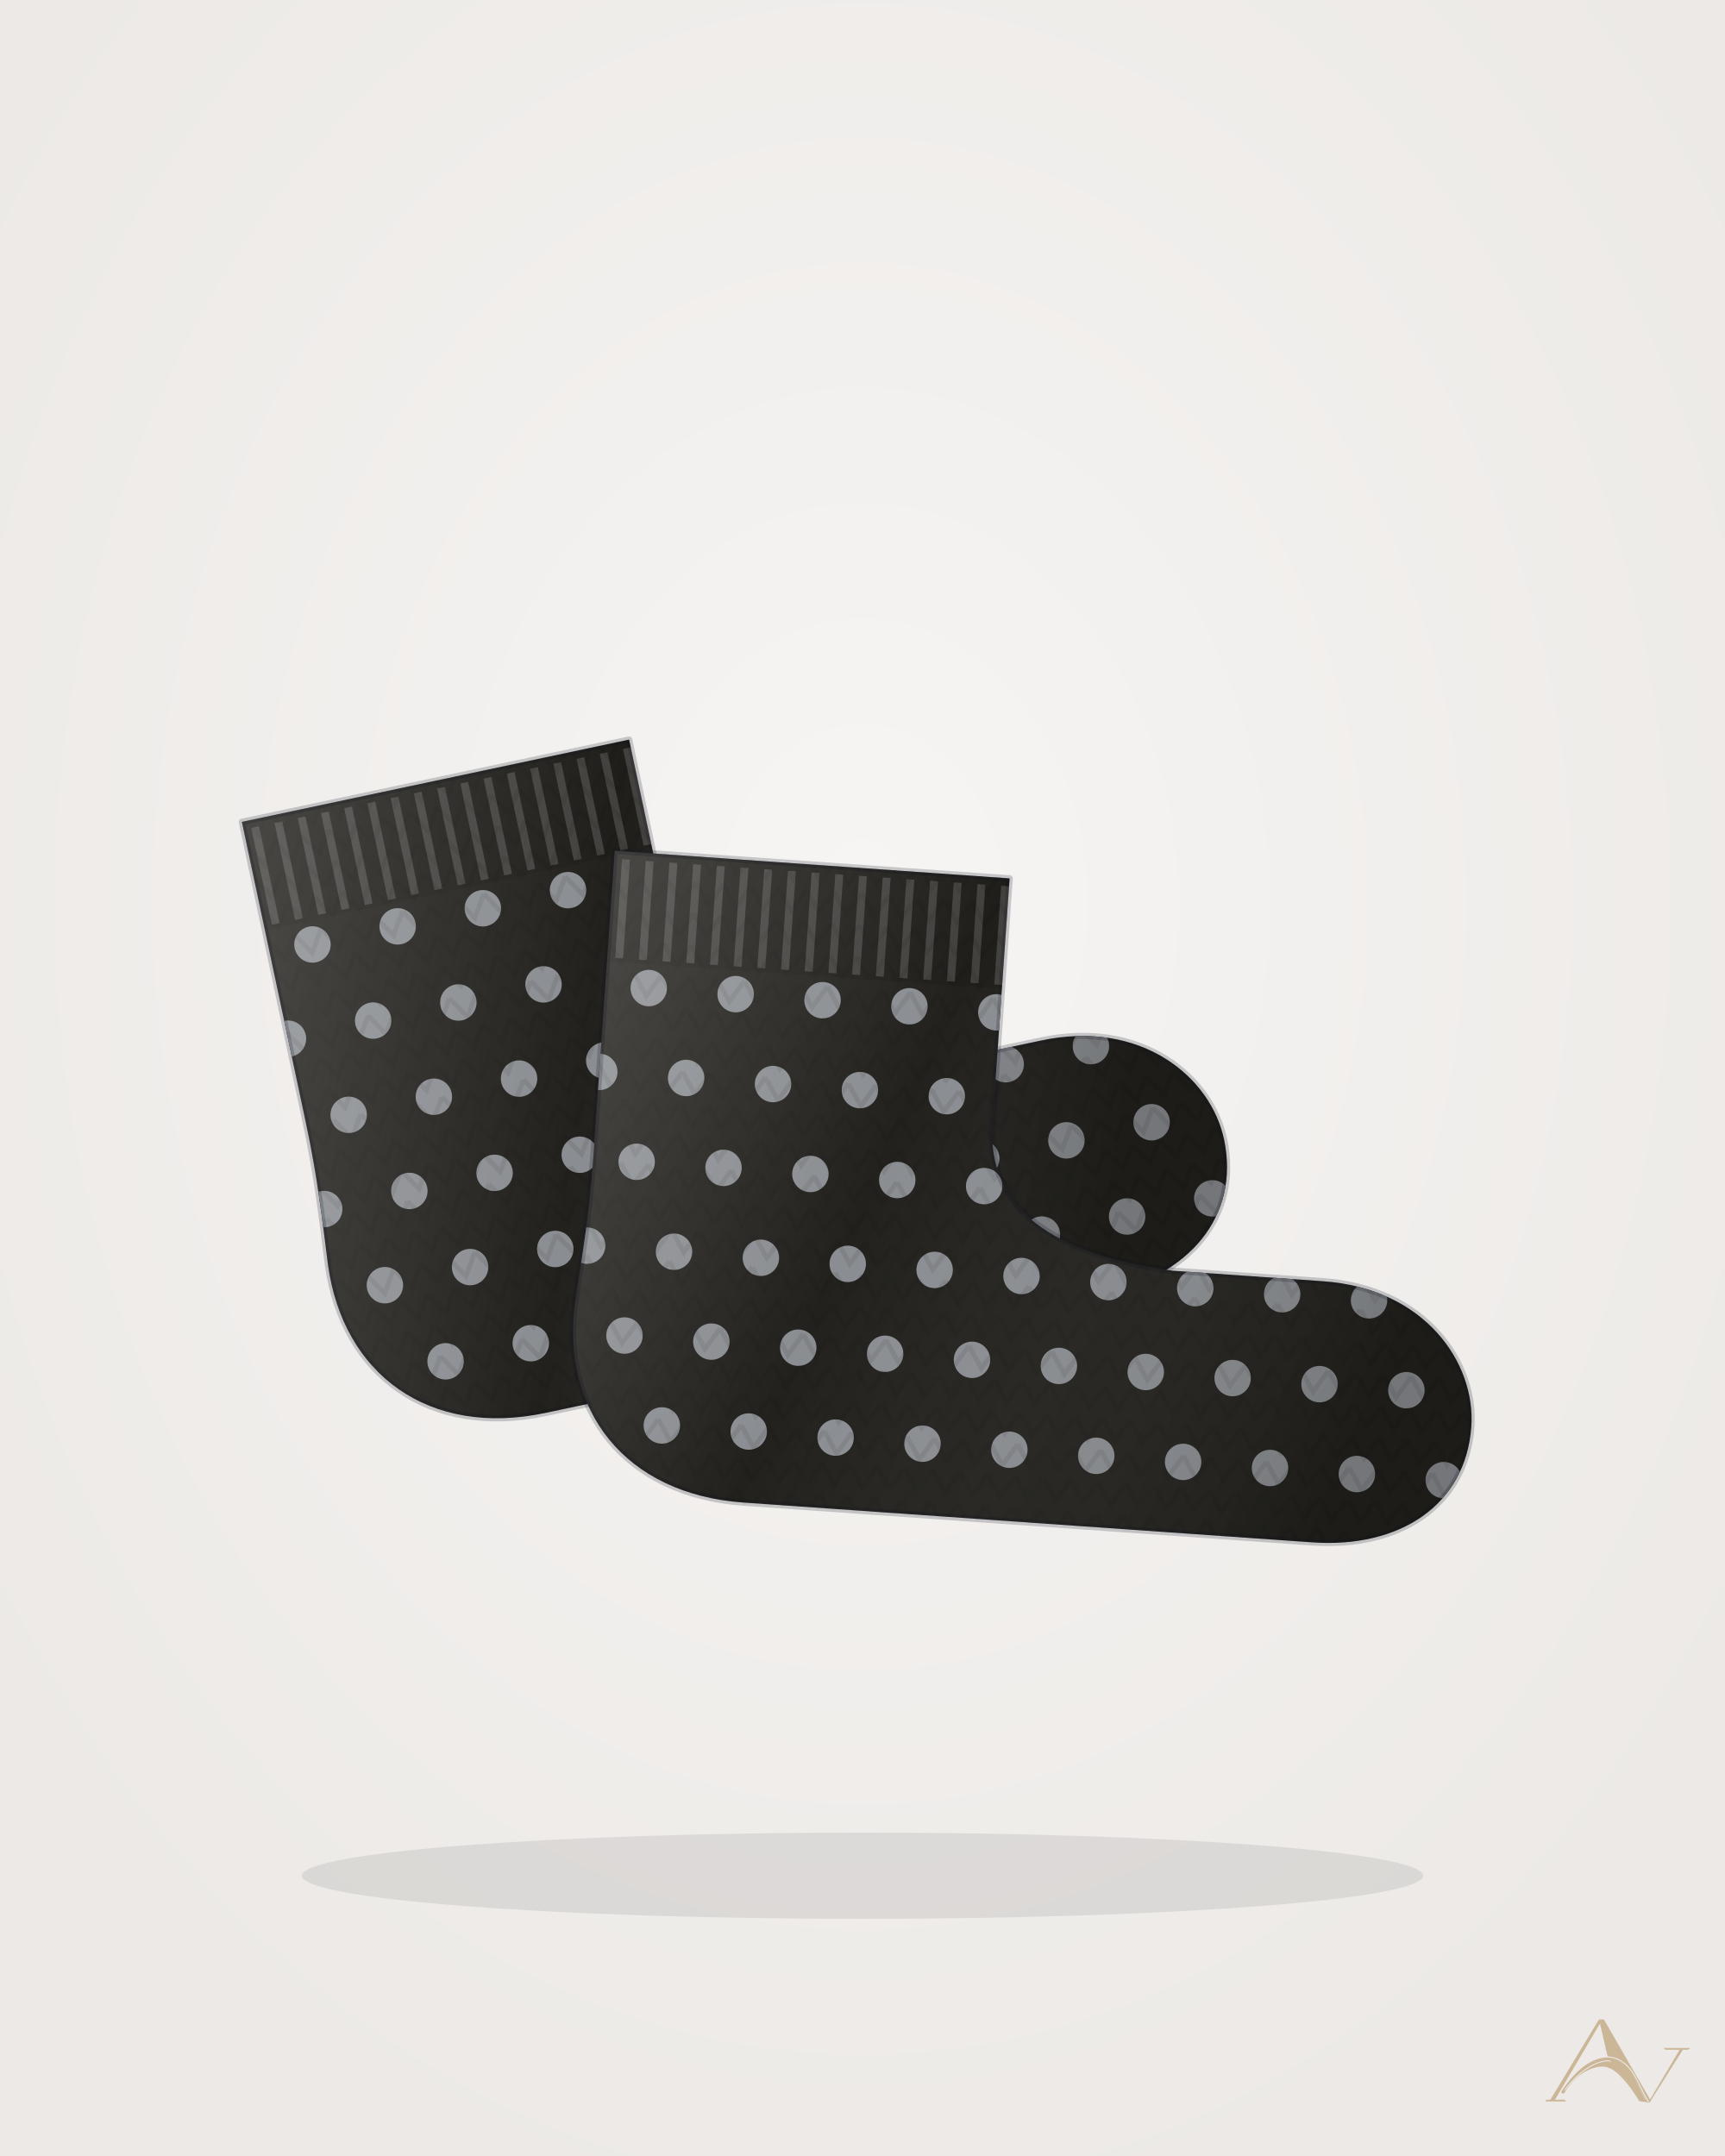
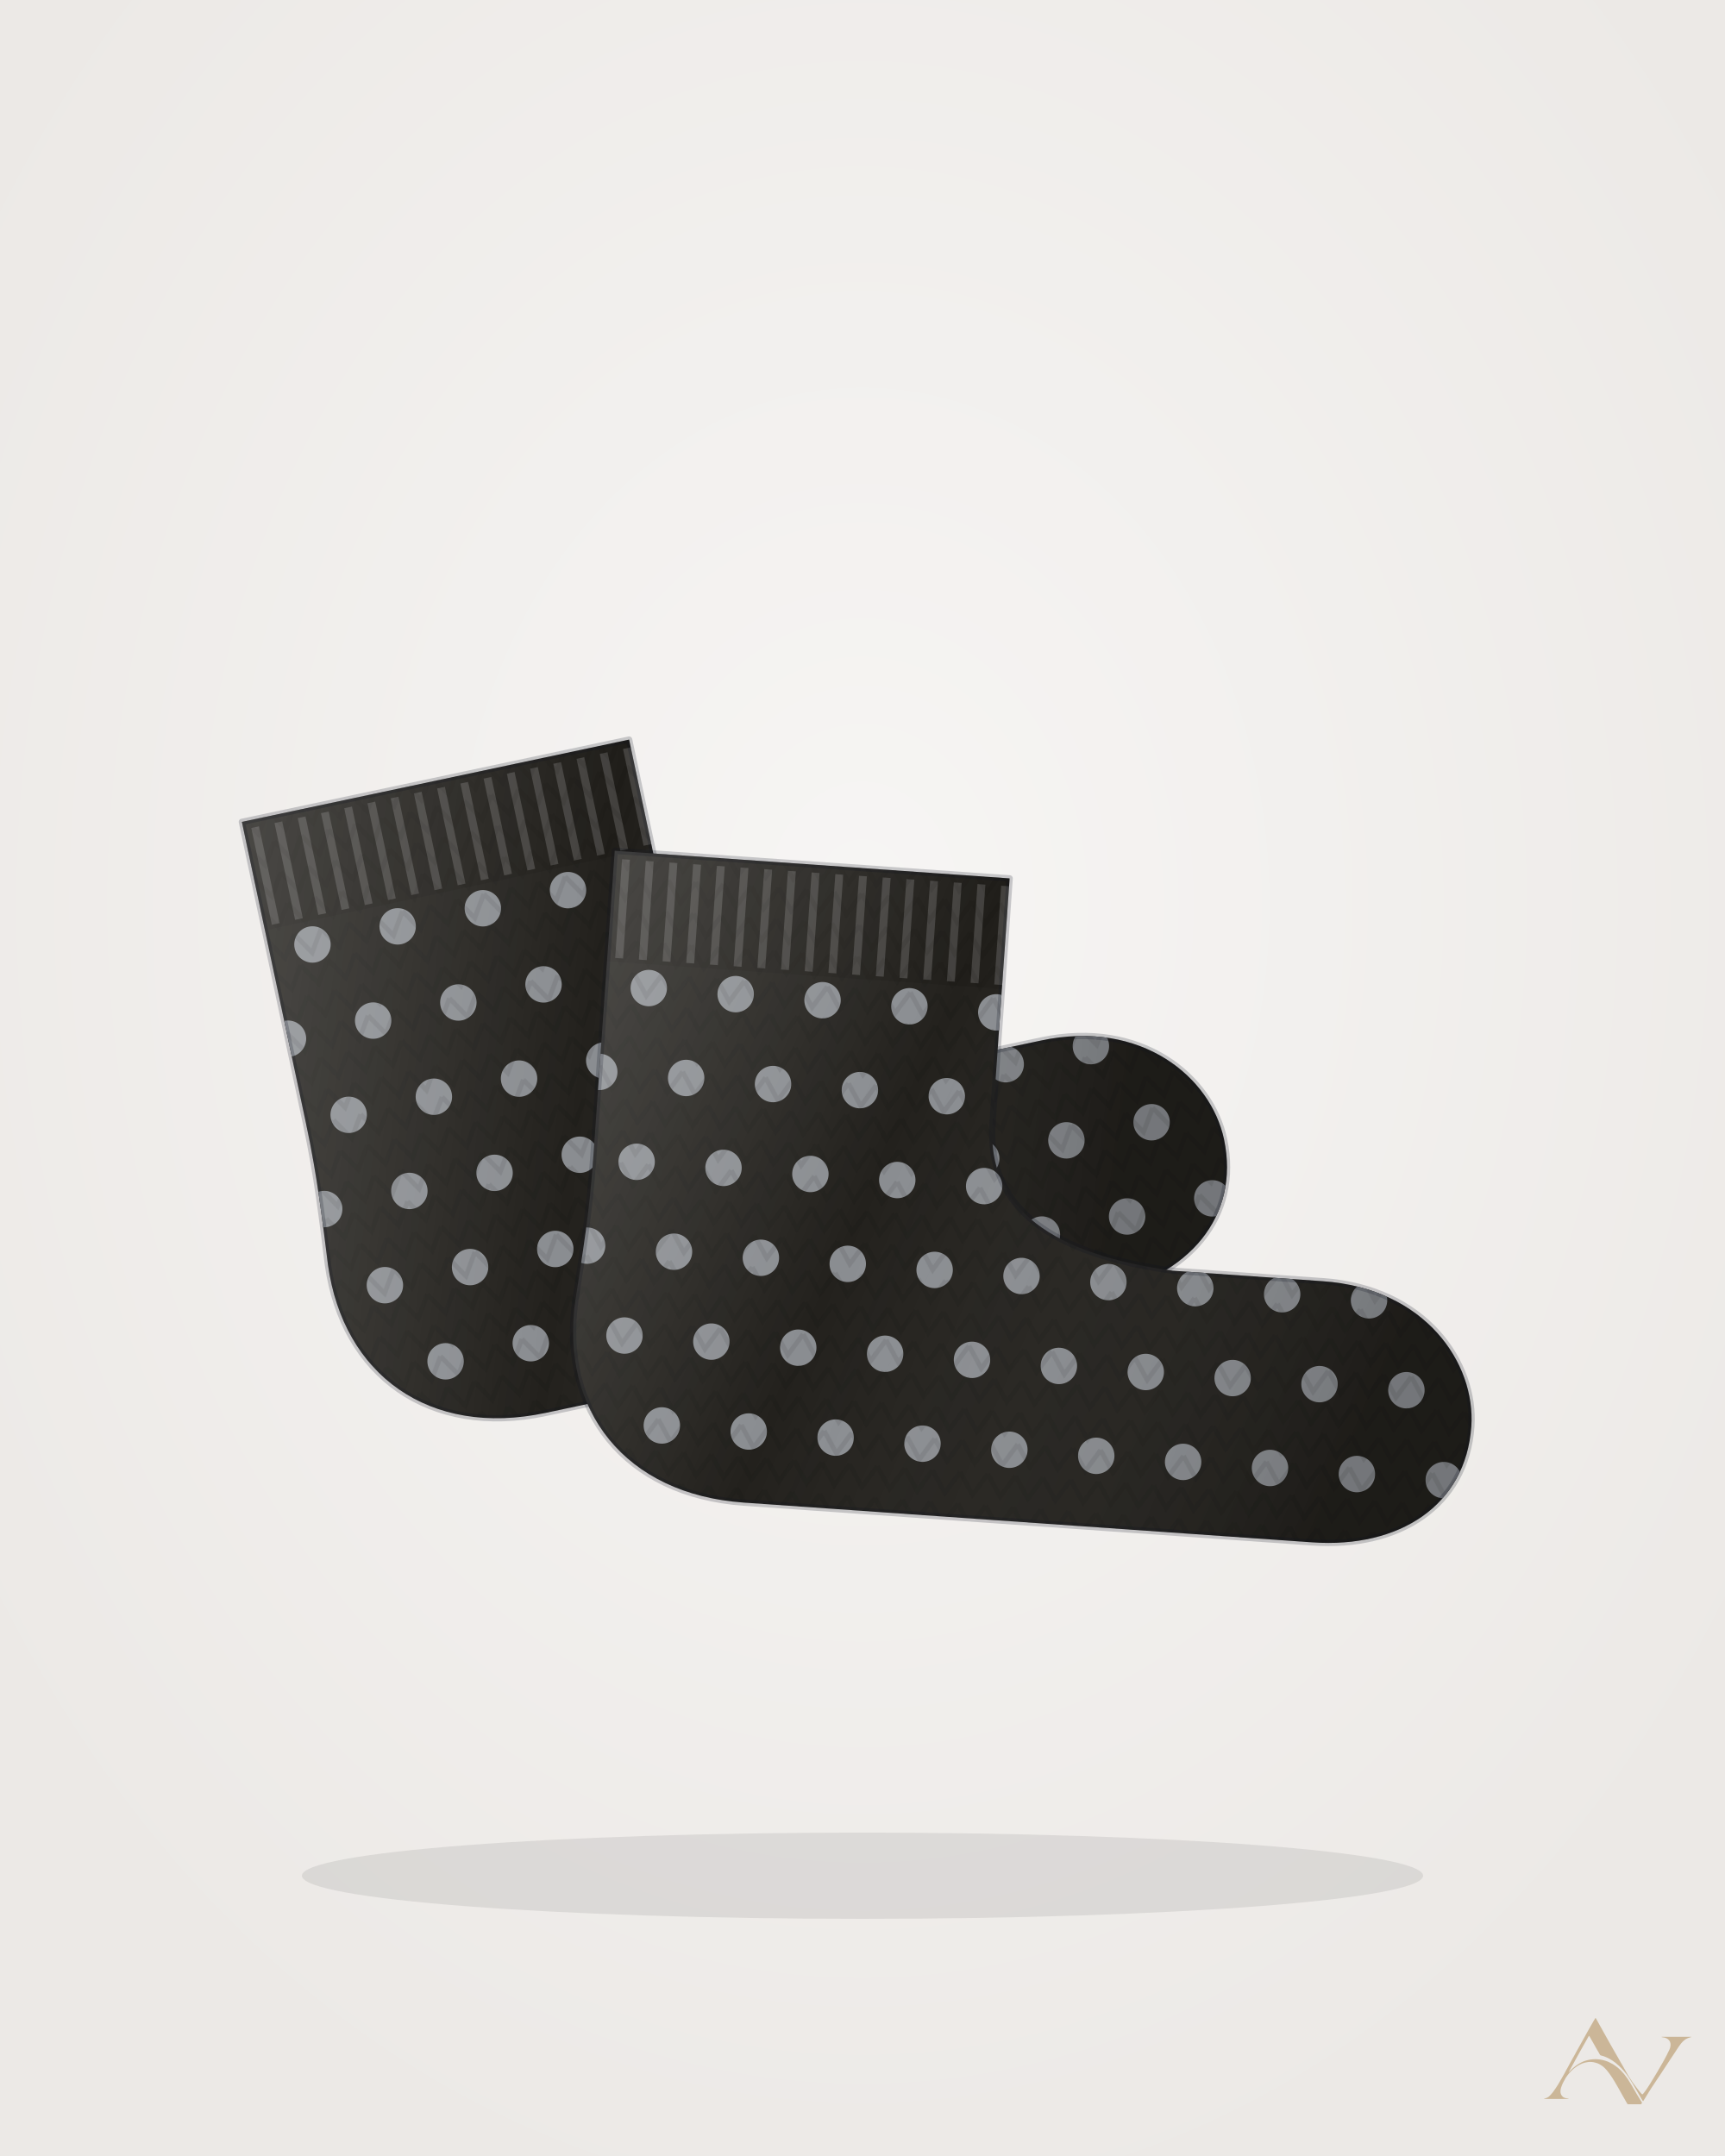
<svg xmlns="http://www.w3.org/2000/svg" viewBox="0 0 800 1000" role="img">
  <defs>
    <radialGradient id="light" cx=".5" cy=".42" r=".62">
      <stop offset="0" stop-color="#fff" stop-opacity=".55" />
      <stop offset="1" stop-color="#fff" stop-opacity="0" />
    </radialGradient>
  </defs>
  <rect width="800" height="1000" fill="#ece9e6" />
  <rect width="800" height="1000" fill="url(#light)" />
  <ellipse cx="400" cy="870" rx="260" ry="20" fill="#000" fill-opacity=".08" />
  <g transform="rotate(-12 330 470) translate(135.4 84.5) scale(1.835938 1.835938)">
    <defs>
      <clipPath id="c-sheer-dot-ankle-b">
        <path d="M0 138H100V200C100 222 118 232 148 234H186C212 234 226 252 226 268C226 288 210 300 188 300H44C14 300 -4 280 -2 252C-1 240 0 230 0 216Z" />
      </clipPath>
      <pattern id="k-sheer-dot-ankle-b" width="7" height="8" patternUnits="userSpaceOnUse">
        <path d="M0 0.5L3.5 6L7 0.5" fill="none" stroke="#000" stroke-opacity=".075" stroke-width="1.2" />
      </pattern>
      <linearGradient id="g-sheer-dot-ankle-b" x1="0" x2="1" y1="0" y2="0.25">
        <stop offset="0" stop-color="#fff" stop-opacity=".2" />
        <stop offset=".42" stop-color="#fff" stop-opacity="0" />
        <stop offset="1" stop-color="#000" stop-opacity=".16" />
      </linearGradient>
    </defs>
    <path d="M0 138H100V200C100 222 118 232 148 234H186C212 234 226 252 226 268C226 288 210 300 188 300H44C14 300 -4 280 -2 252C-1 240 0 230 0 216Z" fill="#23211d" />
    <g clip-path="url(#c-sheer-dot-ankle-b)">
      <circle cx="11" cy="172" r="4.6" fill="#8a8d91" />
      <circle cx="33" cy="172" r="4.6" fill="#8a8d91" />
      <circle cx="55" cy="172" r="4.6" fill="#8a8d91" />
      <circle cx="77" cy="172" r="4.6" fill="#8a8d91" />
      <circle cx="99" cy="172" r="4.6" fill="#8a8d91" />
      <circle cx="121" cy="172" r="4.6" fill="#8a8d91" />
      <circle cx="143" cy="172" r="4.6" fill="#8a8d91" />
      <circle cx="165" cy="172" r="4.6" fill="#8a8d91" />
      <circle cx="187" cy="172" r="4.6" fill="#8a8d91" />
      <circle cx="209" cy="172" r="4.6" fill="#8a8d91" />
      <circle cx="231" cy="172" r="4.6" fill="#8a8d91" />
      <circle cx="0" cy="194" r="4.6" fill="#8a8d91" />
      <circle cx="22" cy="194" r="4.6" fill="#8a8d91" />
      <circle cx="44" cy="194" r="4.6" fill="#8a8d91" />
      <circle cx="66" cy="194" r="4.6" fill="#8a8d91" />
      <circle cx="88" cy="194" r="4.6" fill="#8a8d91" />
      <circle cx="110" cy="194" r="4.6" fill="#8a8d91" />
      <circle cx="132" cy="194" r="4.6" fill="#8a8d91" />
      <circle cx="154" cy="194" r="4.6" fill="#8a8d91" />
      <circle cx="176" cy="194" r="4.6" fill="#8a8d91" />
      <circle cx="198" cy="194" r="4.6" fill="#8a8d91" />
      <circle cx="220" cy="194" r="4.6" fill="#8a8d91" />
      <circle cx="11" cy="216" r="4.6" fill="#8a8d91" />
      <circle cx="33" cy="216" r="4.6" fill="#8a8d91" />
      <circle cx="55" cy="216" r="4.6" fill="#8a8d91" />
      <circle cx="77" cy="216" r="4.6" fill="#8a8d91" />
      <circle cx="99" cy="216" r="4.6" fill="#8a8d91" />
      <circle cx="121" cy="216" r="4.6" fill="#8a8d91" />
      <circle cx="143" cy="216" r="4.6" fill="#8a8d91" />
      <circle cx="165" cy="216" r="4.6" fill="#8a8d91" />
      <circle cx="187" cy="216" r="4.6" fill="#8a8d91" />
      <circle cx="209" cy="216" r="4.6" fill="#8a8d91" />
      <circle cx="231" cy="216" r="4.6" fill="#8a8d91" />
      <circle cx="0" cy="238" r="4.6" fill="#8a8d91" />
      <circle cx="22" cy="238" r="4.6" fill="#8a8d91" />
      <circle cx="44" cy="238" r="4.6" fill="#8a8d91" />
      <circle cx="66" cy="238" r="4.6" fill="#8a8d91" />
      <circle cx="88" cy="238" r="4.6" fill="#8a8d91" />
      <circle cx="110" cy="238" r="4.6" fill="#8a8d91" />
      <circle cx="132" cy="238" r="4.6" fill="#8a8d91" />
      <circle cx="154" cy="238" r="4.6" fill="#8a8d91" />
      <circle cx="176" cy="238" r="4.6" fill="#8a8d91" />
      <circle cx="198" cy="238" r="4.6" fill="#8a8d91" />
      <circle cx="220" cy="238" r="4.6" fill="#8a8d91" />
      <circle cx="11" cy="260" r="4.6" fill="#8a8d91" />
      <circle cx="33" cy="260" r="4.6" fill="#8a8d91" />
      <circle cx="55" cy="260" r="4.6" fill="#8a8d91" />
      <circle cx="77" cy="260" r="4.6" fill="#8a8d91" />
      <circle cx="99" cy="260" r="4.6" fill="#8a8d91" />
      <circle cx="121" cy="260" r="4.6" fill="#8a8d91" />
      <circle cx="143" cy="260" r="4.6" fill="#8a8d91" />
      <circle cx="165" cy="260" r="4.6" fill="#8a8d91" />
      <circle cx="187" cy="260" r="4.6" fill="#8a8d91" />
      <circle cx="209" cy="260" r="4.6" fill="#8a8d91" />
      <circle cx="231" cy="260" r="4.6" fill="#8a8d91" />
      <circle cx="0" cy="282" r="4.6" fill="#8a8d91" />
      <circle cx="22" cy="282" r="4.6" fill="#8a8d91" />
      <circle cx="44" cy="282" r="4.6" fill="#8a8d91" />
      <circle cx="66" cy="282" r="4.6" fill="#8a8d91" />
      <circle cx="88" cy="282" r="4.6" fill="#8a8d91" />
      <circle cx="110" cy="282" r="4.6" fill="#8a8d91" />
      <circle cx="132" cy="282" r="4.6" fill="#8a8d91" />
      <circle cx="154" cy="282" r="4.6" fill="#8a8d91" />
      <circle cx="176" cy="282" r="4.6" fill="#8a8d91" />
      <circle cx="198" cy="282" r="4.6" fill="#8a8d91" />
      <circle cx="220" cy="282" r="4.6" fill="#8a8d91" />
      <rect x="-10" y="138" width="120" height="28" fill="#000" fill-opacity=".09" />
      <path d="M3 140V165" stroke="#fff" stroke-opacity=".16" stroke-width="2" />
      <path d="M9 140V165" stroke="#fff" stroke-opacity=".16" stroke-width="2" />
      <path d="M15 140V165" stroke="#fff" stroke-opacity=".16" stroke-width="2" />
      <path d="M21 140V165" stroke="#fff" stroke-opacity=".16" stroke-width="2" />
      <path d="M27 140V165" stroke="#fff" stroke-opacity=".16" stroke-width="2" />
      <path d="M33 140V165" stroke="#fff" stroke-opacity=".16" stroke-width="2" />
      <path d="M39 140V165" stroke="#fff" stroke-opacity=".16" stroke-width="2" />
      <path d="M45 140V165" stroke="#fff" stroke-opacity=".16" stroke-width="2" />
      <path d="M51 140V165" stroke="#fff" stroke-opacity=".16" stroke-width="2" />
      <path d="M57 140V165" stroke="#fff" stroke-opacity=".16" stroke-width="2" />
      <path d="M63 140V165" stroke="#fff" stroke-opacity=".16" stroke-width="2" />
      <path d="M69 140V165" stroke="#fff" stroke-opacity=".16" stroke-width="2" />
      <path d="M75 140V165" stroke="#fff" stroke-opacity=".16" stroke-width="2" />
      <path d="M81 140V165" stroke="#fff" stroke-opacity=".16" stroke-width="2" />
      <path d="M87 140V165" stroke="#fff" stroke-opacity=".16" stroke-width="2" />
      <path d="M93 140V165" stroke="#fff" stroke-opacity=".16" stroke-width="2" />
      <path d="M99 140V165" stroke="#fff" stroke-opacity=".16" stroke-width="2" />
      <rect x="-30" y="108" width="290" height="202" fill="url(#k-sheer-dot-ankle-b)" />
      <rect x="-6" y="138" width="236" height="166" fill="url(#g-sheer-dot-ankle-b)" />
    </g>
    <path d="M0 138H100V200C100 222 118 232 148 234H186C212 234 226 252 226 268C226 288 210 300 188 300H44C14 300 -4 280 -2 252C-1 240 0 230 0 216Z" fill="none" stroke="#0b1220" stroke-opacity=".2" stroke-width="1.6" stroke-linejoin="round" />
  </g>
  <g transform="rotate(4 470 540) translate(275.4 154.5) scale(1.835938 1.835938)">
    <defs>
      <clipPath id="c-sheer-dot-ankle-c">
        <path d="M0 138H100V200C100 222 118 232 148 234H186C212 234 226 252 226 268C226 288 210 300 188 300H44C14 300 -4 280 -2 252C-1 240 0 230 0 216Z" />
      </clipPath>
      <pattern id="k-sheer-dot-ankle-c" width="7" height="8" patternUnits="userSpaceOnUse">
        <path d="M0 0.5L3.5 6L7 0.5" fill="none" stroke="#000" stroke-opacity=".075" stroke-width="1.2" />
      </pattern>
      <linearGradient id="g-sheer-dot-ankle-c" x1="0" x2="1" y1="0" y2="0.25">
        <stop offset="0" stop-color="#fff" stop-opacity=".2" />
        <stop offset=".42" stop-color="#fff" stop-opacity="0" />
        <stop offset="1" stop-color="#000" stop-opacity=".16" />
      </linearGradient>
    </defs>
    <path d="M0 138H100V200C100 222 118 232 148 234H186C212 234 226 252 226 268C226 288 210 300 188 300H44C14 300 -4 280 -2 252C-1 240 0 230 0 216Z" fill="#23211d" />
    <g clip-path="url(#c-sheer-dot-ankle-c)">
      <circle cx="11" cy="172" r="4.6" fill="#8a8d91" />
      <circle cx="33" cy="172" r="4.6" fill="#8a8d91" />
      <circle cx="55" cy="172" r="4.6" fill="#8a8d91" />
      <circle cx="77" cy="172" r="4.6" fill="#8a8d91" />
      <circle cx="99" cy="172" r="4.6" fill="#8a8d91" />
      <circle cx="121" cy="172" r="4.6" fill="#8a8d91" />
      <circle cx="143" cy="172" r="4.6" fill="#8a8d91" />
      <circle cx="165" cy="172" r="4.6" fill="#8a8d91" />
      <circle cx="187" cy="172" r="4.6" fill="#8a8d91" />
      <circle cx="209" cy="172" r="4.6" fill="#8a8d91" />
      <circle cx="231" cy="172" r="4.6" fill="#8a8d91" />
      <circle cx="0" cy="194" r="4.6" fill="#8a8d91" />
      <circle cx="22" cy="194" r="4.6" fill="#8a8d91" />
      <circle cx="44" cy="194" r="4.6" fill="#8a8d91" />
      <circle cx="66" cy="194" r="4.6" fill="#8a8d91" />
      <circle cx="88" cy="194" r="4.6" fill="#8a8d91" />
      <circle cx="110" cy="194" r="4.6" fill="#8a8d91" />
      <circle cx="132" cy="194" r="4.6" fill="#8a8d91" />
      <circle cx="154" cy="194" r="4.6" fill="#8a8d91" />
      <circle cx="176" cy="194" r="4.6" fill="#8a8d91" />
      <circle cx="198" cy="194" r="4.6" fill="#8a8d91" />
      <circle cx="220" cy="194" r="4.6" fill="#8a8d91" />
      <circle cx="11" cy="216" r="4.6" fill="#8a8d91" />
      <circle cx="33" cy="216" r="4.6" fill="#8a8d91" />
      <circle cx="55" cy="216" r="4.6" fill="#8a8d91" />
      <circle cx="77" cy="216" r="4.6" fill="#8a8d91" />
      <circle cx="99" cy="216" r="4.6" fill="#8a8d91" />
      <circle cx="121" cy="216" r="4.6" fill="#8a8d91" />
      <circle cx="143" cy="216" r="4.6" fill="#8a8d91" />
      <circle cx="165" cy="216" r="4.6" fill="#8a8d91" />
      <circle cx="187" cy="216" r="4.6" fill="#8a8d91" />
      <circle cx="209" cy="216" r="4.6" fill="#8a8d91" />
      <circle cx="231" cy="216" r="4.6" fill="#8a8d91" />
      <circle cx="0" cy="238" r="4.6" fill="#8a8d91" />
      <circle cx="22" cy="238" r="4.6" fill="#8a8d91" />
      <circle cx="44" cy="238" r="4.6" fill="#8a8d91" />
      <circle cx="66" cy="238" r="4.6" fill="#8a8d91" />
      <circle cx="88" cy="238" r="4.6" fill="#8a8d91" />
      <circle cx="110" cy="238" r="4.6" fill="#8a8d91" />
      <circle cx="132" cy="238" r="4.6" fill="#8a8d91" />
      <circle cx="154" cy="238" r="4.6" fill="#8a8d91" />
      <circle cx="176" cy="238" r="4.6" fill="#8a8d91" />
      <circle cx="198" cy="238" r="4.6" fill="#8a8d91" />
      <circle cx="220" cy="238" r="4.6" fill="#8a8d91" />
      <circle cx="11" cy="260" r="4.6" fill="#8a8d91" />
      <circle cx="33" cy="260" r="4.6" fill="#8a8d91" />
      <circle cx="55" cy="260" r="4.6" fill="#8a8d91" />
      <circle cx="77" cy="260" r="4.6" fill="#8a8d91" />
      <circle cx="99" cy="260" r="4.6" fill="#8a8d91" />
      <circle cx="121" cy="260" r="4.6" fill="#8a8d91" />
      <circle cx="143" cy="260" r="4.6" fill="#8a8d91" />
      <circle cx="165" cy="260" r="4.6" fill="#8a8d91" />
      <circle cx="187" cy="260" r="4.6" fill="#8a8d91" />
      <circle cx="209" cy="260" r="4.6" fill="#8a8d91" />
      <circle cx="231" cy="260" r="4.6" fill="#8a8d91" />
      <circle cx="0" cy="282" r="4.6" fill="#8a8d91" />
      <circle cx="22" cy="282" r="4.6" fill="#8a8d91" />
      <circle cx="44" cy="282" r="4.6" fill="#8a8d91" />
      <circle cx="66" cy="282" r="4.6" fill="#8a8d91" />
      <circle cx="88" cy="282" r="4.6" fill="#8a8d91" />
      <circle cx="110" cy="282" r="4.6" fill="#8a8d91" />
      <circle cx="132" cy="282" r="4.6" fill="#8a8d91" />
      <circle cx="154" cy="282" r="4.6" fill="#8a8d91" />
      <circle cx="176" cy="282" r="4.6" fill="#8a8d91" />
      <circle cx="198" cy="282" r="4.6" fill="#8a8d91" />
      <circle cx="220" cy="282" r="4.6" fill="#8a8d91" />
      <rect x="-10" y="138" width="120" height="28" fill="#000" fill-opacity=".09" />
      <path d="M3 140V165" stroke="#fff" stroke-opacity=".16" stroke-width="2" />
      <path d="M9 140V165" stroke="#fff" stroke-opacity=".16" stroke-width="2" />
      <path d="M15 140V165" stroke="#fff" stroke-opacity=".16" stroke-width="2" />
      <path d="M21 140V165" stroke="#fff" stroke-opacity=".16" stroke-width="2" />
      <path d="M27 140V165" stroke="#fff" stroke-opacity=".16" stroke-width="2" />
      <path d="M33 140V165" stroke="#fff" stroke-opacity=".16" stroke-width="2" />
      <path d="M39 140V165" stroke="#fff" stroke-opacity=".16" stroke-width="2" />
      <path d="M45 140V165" stroke="#fff" stroke-opacity=".16" stroke-width="2" />
      <path d="M51 140V165" stroke="#fff" stroke-opacity=".16" stroke-width="2" />
      <path d="M57 140V165" stroke="#fff" stroke-opacity=".16" stroke-width="2" />
      <path d="M63 140V165" stroke="#fff" stroke-opacity=".16" stroke-width="2" />
      <path d="M69 140V165" stroke="#fff" stroke-opacity=".16" stroke-width="2" />
      <path d="M75 140V165" stroke="#fff" stroke-opacity=".16" stroke-width="2" />
      <path d="M81 140V165" stroke="#fff" stroke-opacity=".16" stroke-width="2" />
      <path d="M87 140V165" stroke="#fff" stroke-opacity=".16" stroke-width="2" />
      <path d="M93 140V165" stroke="#fff" stroke-opacity=".16" stroke-width="2" />
      <path d="M99 140V165" stroke="#fff" stroke-opacity=".16" stroke-width="2" />
      <rect x="-30" y="108" width="290" height="202" fill="url(#k-sheer-dot-ankle-c)" />
      <rect x="-6" y="138" width="236" height="166" fill="url(#g-sheer-dot-ankle-c)" />
    </g>
    <path d="M0 138H100V200C100 222 118 232 148 234H186C212 234 226 252 226 268C226 288 210 300 188 300H44C14 300 -4 280 -2 252C-1 240 0 230 0 216Z" fill="none" stroke="#0b1220" stroke-opacity=".2" stroke-width="1.6" stroke-linejoin="round" />
  </g>
-   <g transform="translate(716 936) scale(0.1325)" opacity=".55">
-     <defs>
-       <mask id="wm-over" maskUnits="userSpaceOnUse" x="0" y="0" width="620" height="420">
-         <rect x="0" y="0" width="620" height="420" fill="#fff" />
-         <path d="M95 303C147 222 205 180 258 180C303 181 336 213 358 255C374 287 388 317 402 338L370 333C350 300 327 268 302 243C278 220 258 211 236 212C182 217 136 255 106 307Z" fill="none" stroke="#000" stroke-width="7" stroke-linejoin="round" />
-       </mask>
-       <mask id="wm-fold" maskUnits="userSpaceOnUse" x="0" y="0" width="620" height="420">
-         <rect x="0" y="0" width="620" height="420" fill="#fff" />
-         <path d="M110 293C166 219 225 192 261 192C301 194 333 221 351 254C365 281 377 305 391 327" fill="none" stroke="#000" stroke-width="3.2" stroke-linecap="round" />
-       </mask>
-     </defs>
-     <g transform="translate(-36 -42)" fill="#b08d57">
-       <g mask="url(#wm-over)">
-         <path d="M227 50L239 50L73 331H57Z" />
-         <path d="M229 47L258 172L300 245L384 334L400 340L411 333L246 47Z" />
-       </g>
-       <path d="M40 334H114L109 328H45Z" />
-       <path d="M400 340L409 333L523 152H512Z" />
-       <path d="M455 147H548L541 153H461Z" />
-       <path d="M95 303C147 222 205 180 258 180C303 181 336 213 358 255C374 287 388 317 402 338L370 333C350 300 327 268 302 243C278 220 258 211 236 212C182 217 136 255 106 307Z" mask="url(#wm-fold)" />
-     </g>
+   <g transform="translate(716 936) scale(0.1504)" opacity=".55">
+     <path fill="#b08d57" fill-rule="evenodd" d="M258.2 265.7C257.8 265.5 257.4 264.9 256.2 262.8C255.8 262.1 254.9 260.6 254.3 259.4C253.6 258.2 252.8 256.8 252.5 256.4C252.3 255.9 251.9 255.2 251.6 254.8C251.3 254.3 250.2 252.3 249.1 250.3C246.3 245.3 245.7 244.3 243 239.7C240.5 235.3 239.9 234.3 238.2 231.1C234.9 225 233.2 222.1 230.6 217.4C222.8 204 221.3 201.3 218.8 197.1C218 195.9 216.6 193.6 215.6 191.9C214.6 190.2 213.4 188.2 212.9 187.4C212.4 186.6 211.4 185.1 210.7 184C209.9 182.9 208 180 206.4 177.7C202.6 172.2 202.6 172.1 201.2 170.3C192.2 158.1 185.2 151 177.2 145.9C173.7 143.6 169.5 141.3 167.2 140.4C162.7 138.7 160.2 137.9 153.9 136.5C151.3 135.9 147.2 135.5 143.5 135.4C140.1 135.3 140.1 135.4 136.4 135.8C129.4 136.7 124 138 118 140.3C114.8 141.6 108.3 144.8 105.6 146.5C100 150 93.5 154.8 89.8 158.1C84.3 163.2 82.3 165.2 76.7 171.8C75.3 173.5 74.1 175 71.4 178.6C68 183.2 67.6 183.9 64.4 189.9C63.3 192 61.8 194.7 61.1 195.9C58.6 200.4 57.7 202.1 55.7 207.3C53.5 212.6 52.4 216.3 51.5 221.6C51 224.2 51 228.5 51.5 231C52.9 238 57.5 243.7 63.5 245.9C64 246.1 64.6 246.3 64.8 246.4C66 246.9 69.9 247.8 72.5 248.1C75.8 248.4 75.8 248.5 76.1 248.7C76.4 249.1 76.2 249.5 75.7 249.6C75.1 249.8 4.9 249.8 2.2 249.6C0.3 249.5 0 249.4 0.2 249C0.4 248.8 1.1 248.6 3.5 248C8.1 246.8 11.5 245.2 15 242.6C17.9 240.4 24.1 233.7 27.9 228.6C31.5 223.9 40.8 210.2 43.4 205.7C45 203 48 197.8 50 194.5C50.6 193.5 51.6 191.8 52.2 190.6C52.9 189.4 53.8 187.7 54.4 186.8C56.4 183.6 59 179.1 60.5 176.1C61 175.2 62.1 173.2 63 171.8C63.8 170.3 65.1 168 65.7 166.7C66.4 165.4 67.3 163.6 67.8 162.8C68.3 162 69 160.6 69.5 159.6C70 158.7 71.1 156.8 71.9 155.4C72.7 154 73.7 152.1 74.2 151.3C74.9 149.9 75.8 148.2 78.9 142.5C79.3 141.7 80 140.6 80.3 140C80.6 139.4 81.7 137.3 82.8 135.4C83.8 133.4 84.7 131.8 84.8 131.7C84.8 131.6 85.6 130.2 86.5 128.6C87.5 126.9 88.8 124.6 89.5 123.3C90.2 122.1 91.4 120 92.1 118.7C94.1 115 95.2 113.1 95.3 112.9C95.3 112.9 96.4 110.9 97.6 108.6C98.8 106.3 100.8 102.7 102 100.6C103.2 98.5 104.7 95.8 105.4 94.6C107.1 91.4 108.2 89.4 111.7 83.3C112.3 82.3 113.3 80.5 113.9 79.3C114.6 78 115.9 75.6 117 73.8C119.6 69.1 120.9 66.9 123.2 62.6C124.3 60.6 125.9 57.9 126.6 56.6C128.2 53.9 130.9 48.9 132.6 45.7C134 43.1 134.4 42.4 138.2 35.8C139.8 33 141.6 29.9 142.1 28.8C142.7 27.8 143.8 25.9 144.5 24.6C148.1 18.5 149.7 15.8 150.8 13.7C151.5 12.5 152.7 10.4 153.4 9.2C154.2 8 155.4 5.9 156.1 4.6C158.7 0.1 158.8 0 159.3 0C159.7 0 160 0.3 160.4 1C160.5 1.2 160.9 2 161.4 2.7C161.8 3.4 162.6 4.9 163.2 6C163.8 7.1 165.2 9.7 166.4 11.6C168.5 15.4 170.7 19.3 171.9 21.6C172.3 22.3 173.3 24.1 174.1 25.6C174.9 27 176 28.9 176.5 29.8C177.6 31.8 181 38 182.6 40.8C183.3 42.1 184.2 43.8 184.7 44.6C186.2 47.2 187.7 50 190.5 54.9C192.4 58.3 193.1 59.5 193.8 60.8C194.6 62.3 196.1 65 197.2 67C197.8 68 198.6 69.5 199 70.3C199.5 71 200.4 72.7 201.1 73.9C201.8 75.2 202.9 77.2 203.6 78.4C204.3 79.7 205.4 81.7 206.1 82.9C206.8 84.1 207.8 85.9 208.4 86.8C210.8 91.3 213.7 96.3 215.4 99.1C216.4 100.8 217.6 102.8 217.9 103.5C218.3 104.2 219.1 105.5 219.6 106.4C220.1 107.3 220.8 108.5 221.1 109.1C221.5 109.7 222.6 111.5 223.6 113.3C225.3 116.1 226.8 118.8 228.4 121.7C228.7 122.3 230.4 125.3 232.2 128.4C233.9 131.4 235.9 134.9 236.5 136.1C237.2 137.2 238.1 138.8 238.5 139.4C239.4 141 244 149.1 245.3 151.3C245.7 152.2 246.6 153.7 247.1 154.6C247.6 155.5 248.8 157.6 249.8 159.3C250.8 161 252.2 163.5 252.9 164.8C254.4 167.4 255.1 168.5 256.1 170.4C256.5 171.1 257.2 172.4 257.7 173.3C258.2 174.1 258.9 175.3 259.3 176C260 177.3 261.4 179.6 262.7 181.6C266.7 187.9 269.3 191.9 271.4 194.9C273.1 197.3 274.8 199.7 275.7 201.1C276.1 201.7 278 204.3 279.9 206.8C281.8 209.4 284.5 213 285.9 214.9C292.9 224.2 298.5 231.1 301.1 233.6C303.5 235.9 304.4 235.9 306.3 233.5C310.3 228.6 313.1 224.8 315.3 221.6C316 220.5 318.5 216.7 320.8 213.3C323.1 209.8 325.6 205.9 326.3 204.7C327.1 203.5 328.1 201.8 328.7 200.9C330.8 197.5 331.9 195.9 333.9 192.4C335.1 190.4 336.8 187.7 337.7 186.3C339.1 184 342.9 177.7 346 172.4C346.5 171.5 348.3 168.5 349.9 165.9C351.4 163.2 353 160.4 353.5 159.7C354.9 157.2 358.4 151.1 360.4 147.8C361.5 145.9 362.8 143.8 363.2 142.9C363.7 142.1 364.9 140 365.9 138.3C366.8 136.6 368.6 133.6 369.7 131.6C370.8 129.6 372.6 126.4 373.6 124.4C375.4 121 375.7 120.4 378.1 115.9C380.1 112.2 382.8 106.9 386.5 98.9C388.9 94 389.7 91.2 390.4 86.4C390.7 84.1 390.7 79.8 390.4 78.1C389.8 74.8 388.2 71.3 386.2 68.8C381.8 63.5 375.4 60.5 365.9 59.4C364.7 59.2 363.6 59.1 363.4 59C362.8 58.7 362.8 58.2 363.5 58C363.9 57.9 452.2 57.8 453.7 57.9C454.7 58 455 58.2 455 58.4C455 58.7 454.8 58.8 451 59.7C447.3 60.7 446.2 61.1 443.3 62.3C439.2 64.1 436.5 65.6 433.7 67.9C425.8 74.2 422 78.9 409.9 97.3C405.6 103.9 400 112.4 398.2 115.1C397.8 115.7 396.6 117.5 395.5 119.1C394.4 120.7 393 122.9 392.3 123.9C390.6 126.4 382.7 138.5 380.6 141.8C379.7 143.2 377.9 145.9 376.6 147.8C375.4 149.7 373.6 152.5 372.6 153.9C369.5 158.6 367.3 161.9 365.8 164.1C365 165.3 363.4 167.8 362.2 169.7C361 171.5 359.2 174.2 358.3 175.6C357.3 177 354.3 181.5 351.6 185.6C348.9 189.7 345.2 195.3 343.4 197.9C341.6 200.6 339.5 203.7 338.9 204.8C338.2 205.8 336.9 207.8 336 209.1C335.1 210.5 333.9 212.2 333.4 212.9C332 215 329.5 219 328 221.4C326.7 223.5 325.9 224.8 323.3 228.9C322.5 230 321.3 232 320.6 233.3C319.8 234.5 318.5 236.8 317.5 238.3C316.6 239.7 315.2 242 314.4 243.4C312.7 246.2 311.1 248.9 309 252C308.3 253.2 307.4 254.6 307.1 255.1C306.4 256.2 306.1 256.5 305.6 256.3C305.4 256.2 305.1 255.9 305 255.7C304.9 255.5 304.1 254.2 303.2 252.8C302.4 251.4 301.4 249.8 301 249.1C300.7 248.5 299.9 247.1 299.2 246.1C297.7 243.5 296.1 240.8 295.4 239.4C294.3 237.6 291.1 232 288.8 228.1C288.3 227.2 287.5 225.8 287 225C285.6 222.5 283.4 218.6 282.2 216.8C280.2 213.3 278.8 211.1 277.9 209.3C276.8 207.4 275.8 205.8 274.8 204.1C274.4 203.4 273.7 202.3 273.2 201.4C269.5 195.3 263.9 186.3 260.7 181.5C257.4 176.6 252.2 169.8 247.2 163.9C246.1 162.7 245 161.4 244.6 160.9C243.1 158.9 236 151.5 232.4 148.2C225.2 141.3 217.3 135 211 131C204 126.6 199 123.8 193.8 121.6C193 121.3 192 120.8 191.5 120.6C186.8 118.5 182.6 117.1 177.1 115.8C175 115.2 174.2 114.9 173.8 114.4C173.5 114.2 172.6 112.7 171.7 111.1C170.9 109.4 169.7 107.4 169.2 106.5C168 104.6 166.4 102 165.6 100.4C162.3 94.6 160.4 91.3 159.5 89.8C157.8 86.8 154.8 81.6 153 78.2C151.3 75.1 149.8 72.5 147.5 68.6C146.8 67.6 145.4 65.1 144.4 63.1C140 55.2 139.8 55 139.3 55C138.7 55 138.7 54.9 136.2 59.6C135.5 60.9 134.5 62.8 133.9 63.7C132 67.1 130.2 70.2 129.6 71.3C129.2 71.8 128.2 73.7 127.4 75.3C126.5 77 125.2 79.2 124.6 80.3C123.9 81.4 123 82.9 122.6 83.7C121.7 85.4 121.3 86.1 115.9 95.6C113.5 99.9 111.7 103.1 111.2 103.9C111 104.4 110.2 105.8 109.5 107.1C106.6 112.1 106 113.2 104.7 115.6C103.5 118 102.7 119.4 100.7 122.9C100.2 123.7 98.7 126.5 97.2 129.1C95.8 131.8 94 135 93.3 136.4C92.6 137.7 91.6 139.5 91.1 140.4C90.3 141.8 88.2 145.5 87.2 147.4C86.7 148.3 84.1 153.1 82.8 155.5C82.4 156.3 81.7 157.6 81.2 158.4C80.8 159.2 80.2 160.2 80 160.8C79.7 161.3 79.1 162.3 78.6 163.2C77.2 165.6 76.6 167 77 167C77.3 167 78.5 165.9 80 164.1C82.7 161.1 85.5 158.1 87.5 156.5C88.4 155.6 90 154.3 91 153.4C94.1 150.8 94.9 150.1 97.7 148C102.5 144.3 108 140.8 112.4 138.6C113.6 137.9 115.7 136.8 117 136.2C124.1 132.6 134.4 129.4 143.6 128.1C150.1 127.1 158.3 126.7 163.1 127C167 127.2 169.7 127.5 171.4 127.8C172.3 127.9 174.1 128.1 175.2 128.3C176.4 128.5 177.7 128.7 178.3 128.9C178.8 129 179.8 129.2 180.6 129.4C185 130.2 192 132.4 198.1 134.8C200.9 136 207.2 139.2 212.8 142.3C216.5 144.5 223.2 149.2 228.5 153.6C234.1 158.2 242.3 166.5 247.4 172.9C253.6 180.4 261.7 192.3 267.2 201.8C267.8 202.8 268.9 204.7 269.7 206C270.4 207.3 271.6 209.2 272.2 210.2C272.8 211.2 273.7 212.9 274.3 213.9C274.9 214.9 276.2 217.2 277.2 218.9C279 222.1 280.6 224.9 281.9 226.8C282.2 227.4 283.1 228.9 283.8 230.1C284.5 231.4 285.4 233 285.8 233.7C287 235.7 290.9 242 292.8 245C293.7 246.5 295.1 248.8 295.8 250C296.6 251.2 297.4 252.4 297.6 252.8C298.2 253.7 300.9 257.9 301.8 259.4C303 261.4 303 261.3 301.1 264.2C300.5 265.2 300.2 265.5 299.8 265.7L299.2 266L278.9 266C258.8 266 258.6 266 258.2 265.7Z" />
  </g>
</svg>
